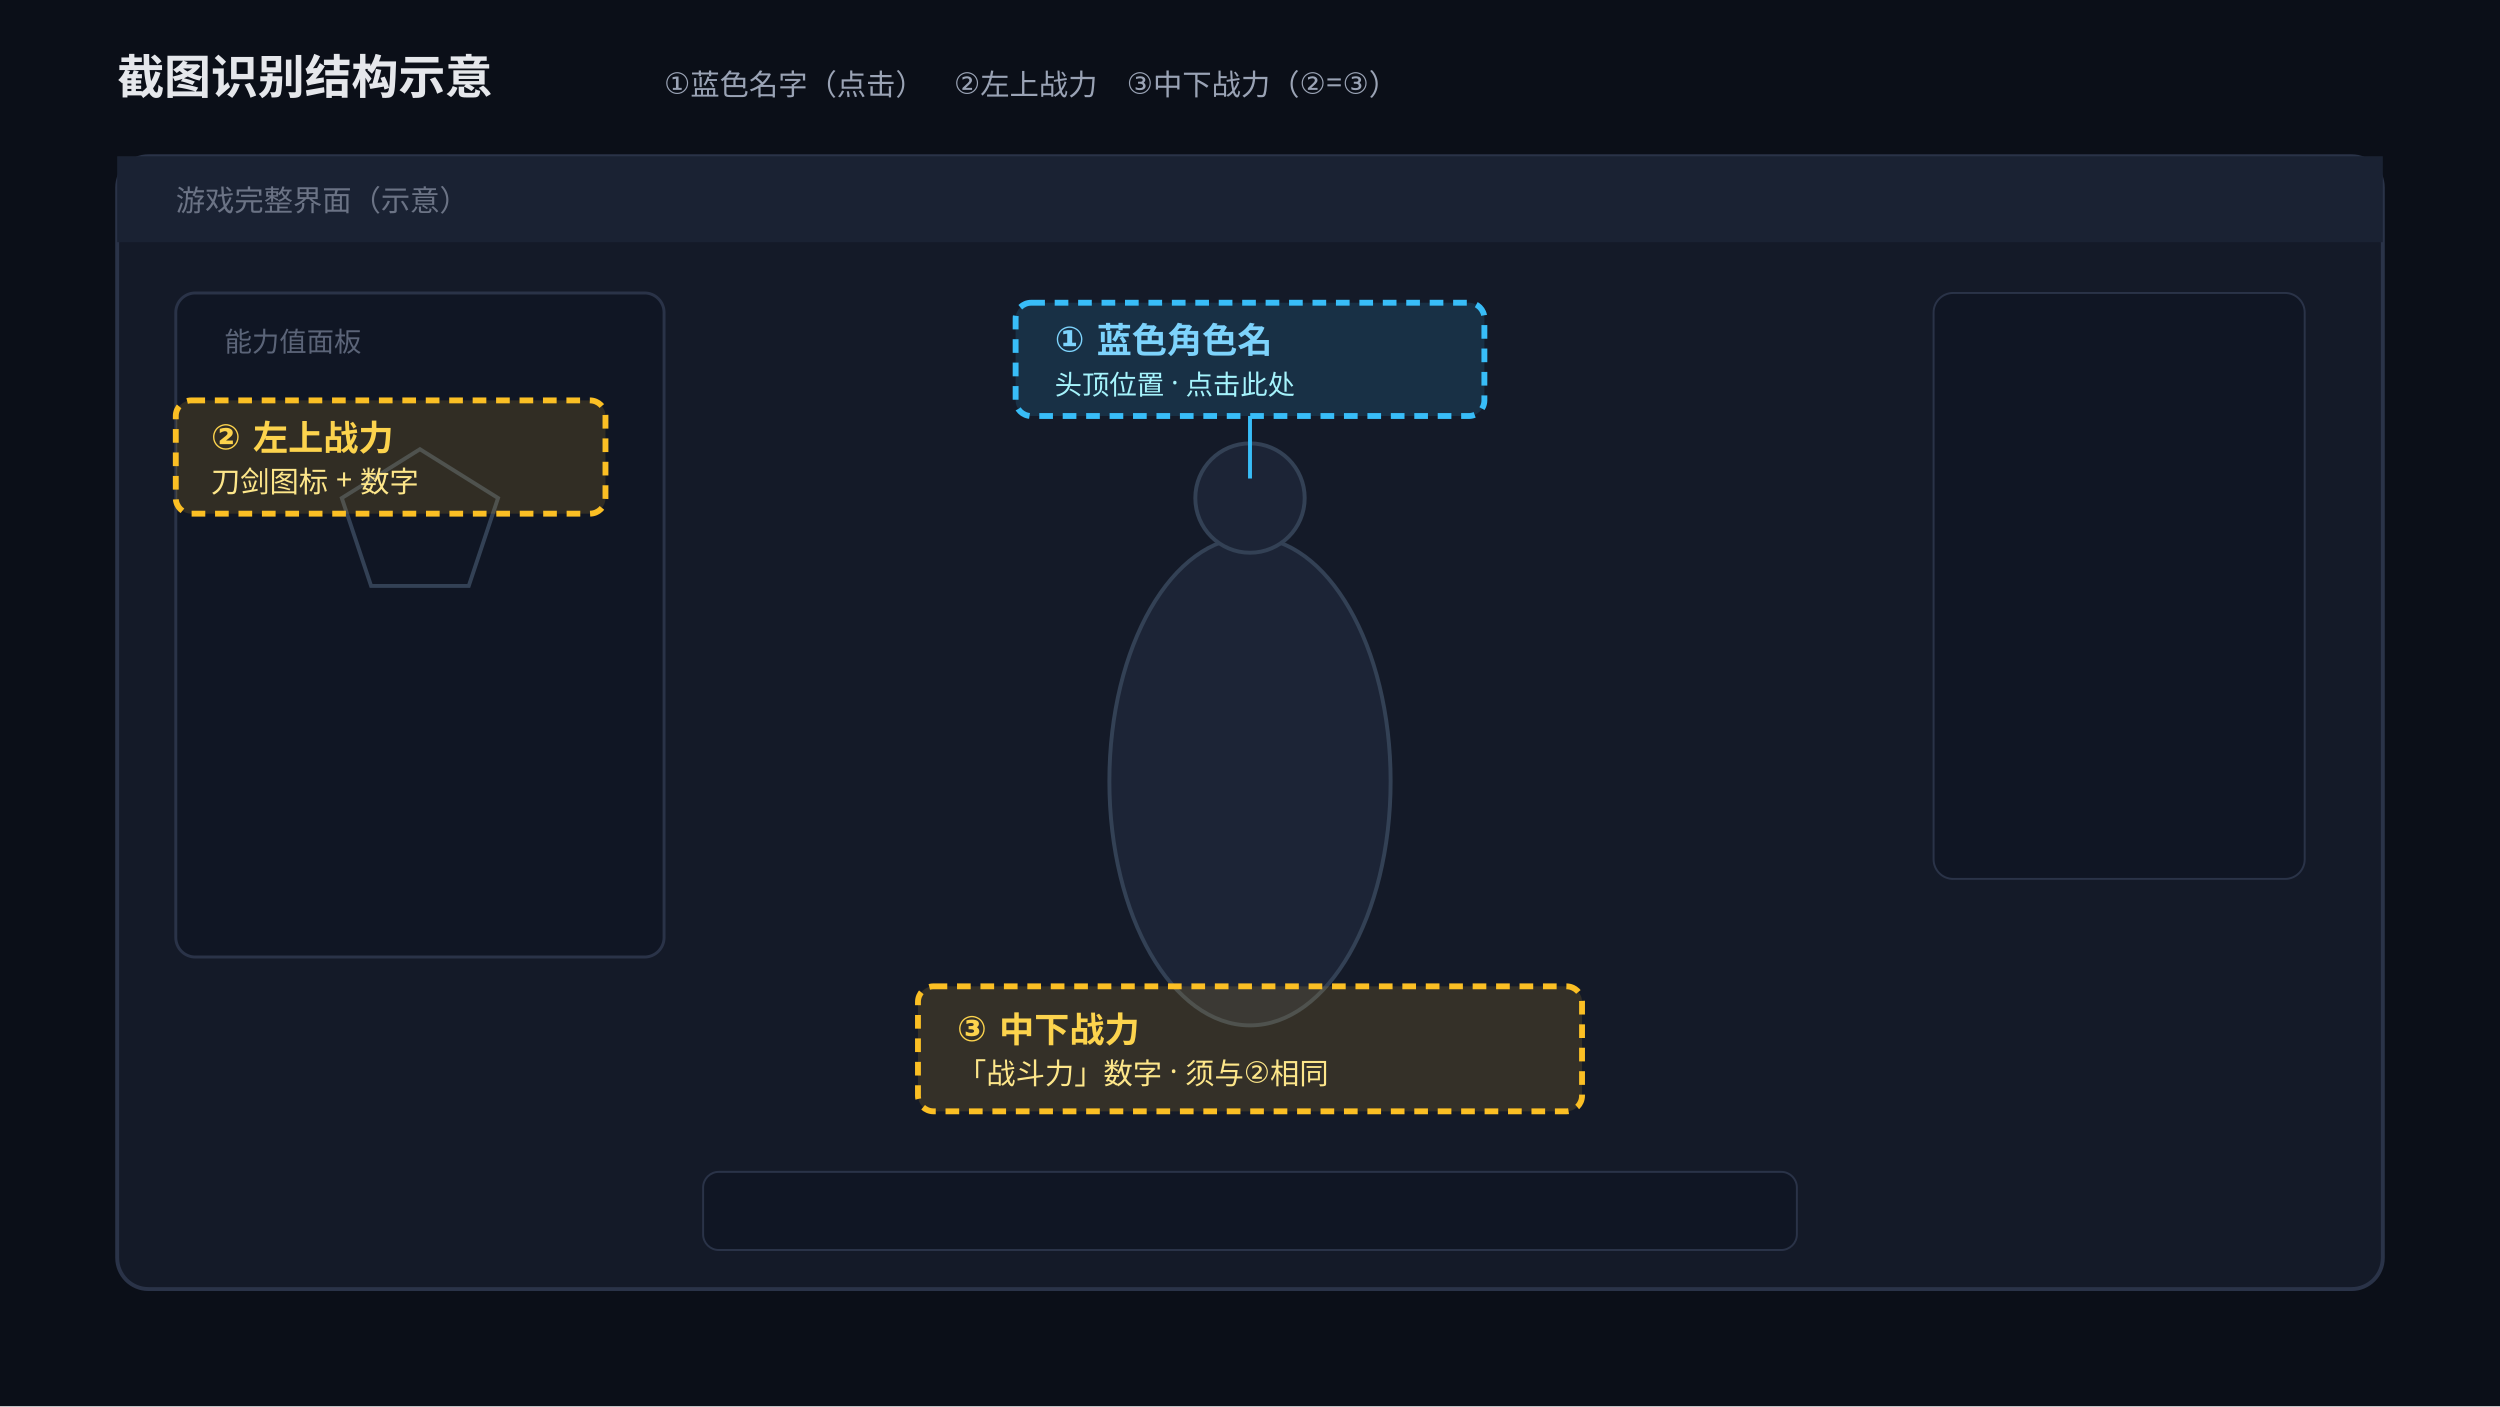
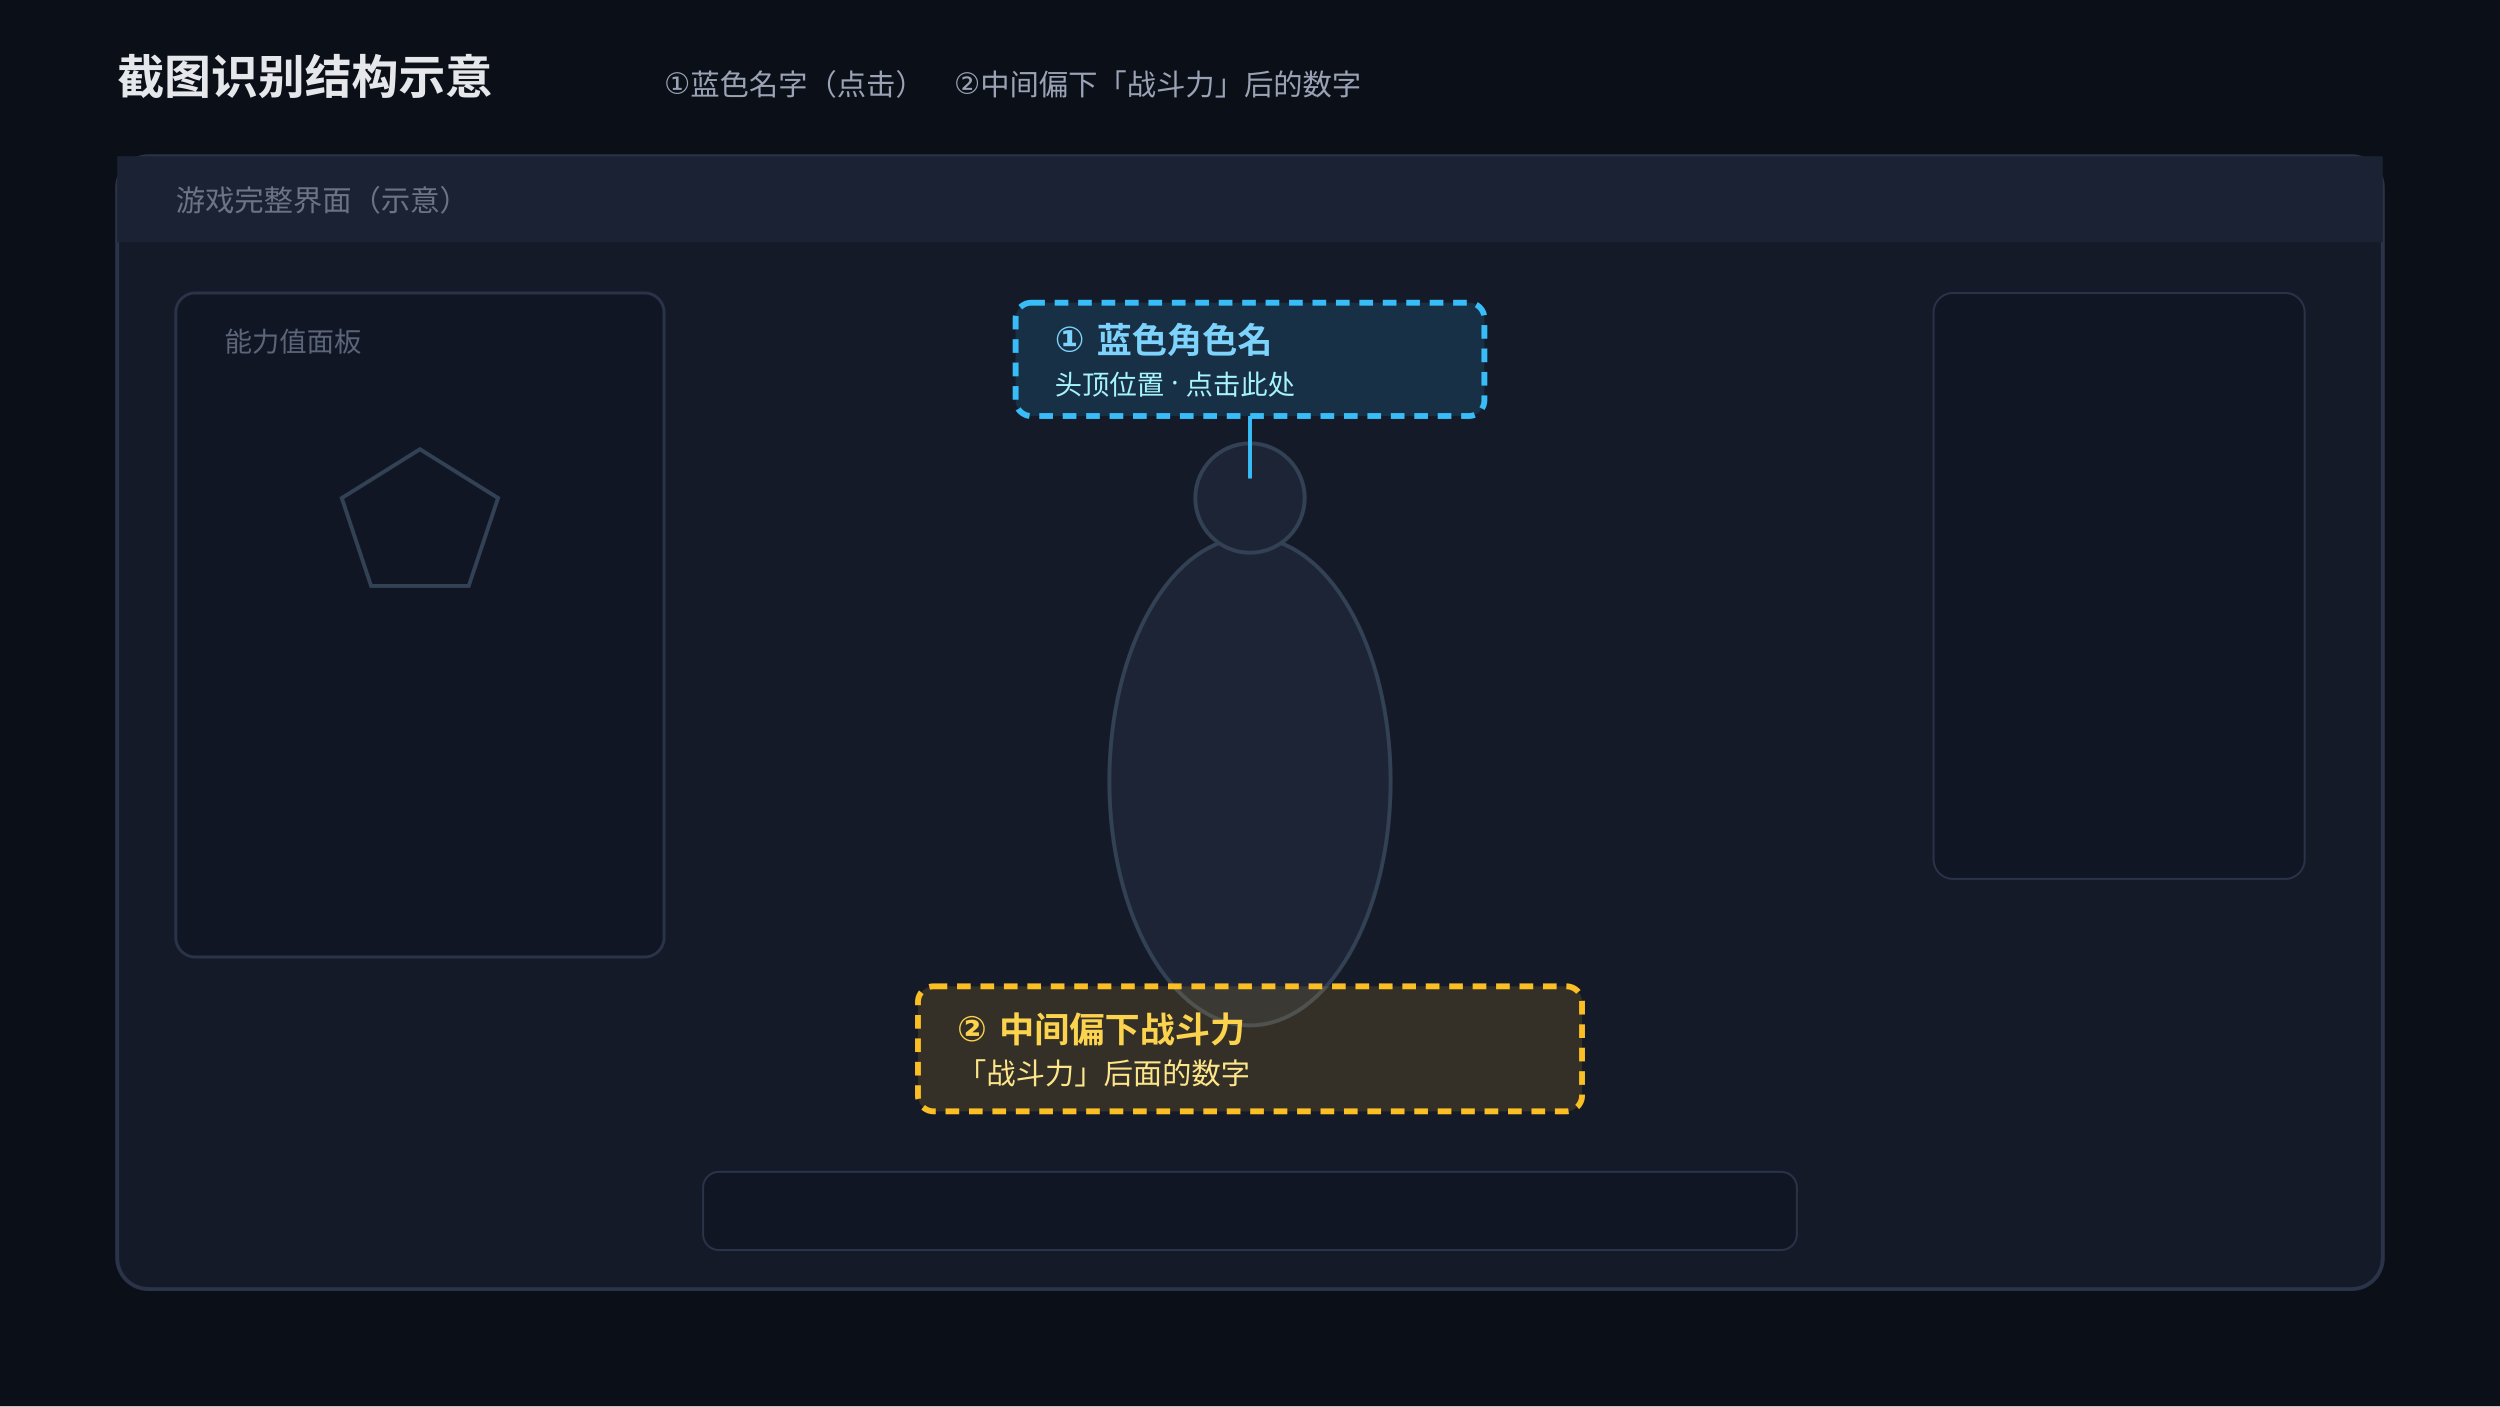
<svg xmlns="http://www.w3.org/2000/svg" width="1280" height="720" viewBox="0 0 1280 720" role="img" aria-label="战力截图结构示意">
  <rect width="1280" height="720" fill="#0b0f18" />
  <rect x="60" y="80" width="1160" height="580" rx="16" fill="#141a28" stroke="#2a3348" stroke-width="2" />
  <rect x="60" y="80" width="1160" height="44" fill="#1a2233" />
  <text x="90" y="108" fill="#6b7385" font-size="15" font-family="sans-serif">游戏完整界面（示意）</text>
  <rect x="90" y="150" width="250" height="340" rx="10" fill="#101624" stroke="#2a3348" stroke-width="1.5" />
  <text x="115" y="180" fill="#5b6478" font-size="14" font-family="sans-serif">能力值面板</text>
  <polygon points="215,230 255,255 240,300 190,300 175,255" fill="none" stroke="#334155" stroke-width="2" />
  <ellipse cx="640" cy="400" rx="72" ry="125" fill="#1c2436" stroke="#334155" stroke-width="2" />
  <circle cx="640" cy="255" r="28" fill="#1c2436" stroke="#334155" stroke-width="2" />
  <rect x="360" y="600" width="560" height="40" rx="8" fill="#101624" stroke="#2a3348" />
  <rect x="990" y="150" width="190" height="300" rx="10" fill="#101624" stroke="#2a3348" />
-   <rect x="90" y="205" width="220" height="58" fill="rgba(251,191,36,0.14)" stroke="#fbbf24" stroke-width="3" stroke-dasharray="7 5" rx="8" />
-   <text x="108" y="230" fill="#fcd34d" font-size="18" font-family="sans-serif" font-weight="700">② 左上战力</text>
-   <text x="108" y="252" fill="#fde68a" font-size="15" font-family="sans-serif">刀剑图标 + 数字</text>
  <rect x="520" y="155" width="240" height="58" fill="rgba(56,189,248,0.14)" stroke="#38bdf8" stroke-width="3" stroke-dasharray="7 5" rx="8" />
  <text x="540" y="180" fill="#7dd3fc" font-size="18" font-family="sans-serif" font-weight="700">① 蓝色角色名</text>
  <text x="540" y="202" fill="#a5f3fc" font-size="14" font-family="sans-serif">头顶位置 · 点击此处</text>
  <line x1="640" y1="213" x2="640" y2="245" stroke="#38bdf8" stroke-width="2" />
  <rect x="470" y="505" width="340" height="64" fill="rgba(251,191,36,0.14)" stroke="#fbbf24" stroke-width="3" stroke-dasharray="7 5" rx="8" />
-   <text x="490" y="533" fill="#fcd34d" font-size="18" font-family="sans-serif" font-weight="700">③ 中下战力</text>
-   <text x="490" y="555" fill="#fde68a" font-size="15" font-family="sans-serif">「战斗力」数字 · 须与②相同</text>
+   <text x="490" y="533" fill="#fcd34d" font-size="18" font-family="sans-serif" font-weight="700">② 中间偏下战斗力</text>
+   <text x="490" y="555" fill="#fde68a" font-size="15" font-family="sans-serif">「战斗力」后面的数字</text>
  <text x="60" y="48" fill="#e5e7eb" font-size="24" font-family="sans-serif" font-weight="700">截图识别结构示意</text>
-   <text x="340" y="48" fill="#9aa3b5" font-size="15" font-family="sans-serif">①蓝色名字（点击）　②左上战力　③中下战力（②=③）</text>
+   <text x="340" y="48" fill="#9aa3b5" font-size="15" font-family="sans-serif">①蓝色名字（点击）　②中间偏下「战斗力」后的数字</text>
</svg>
